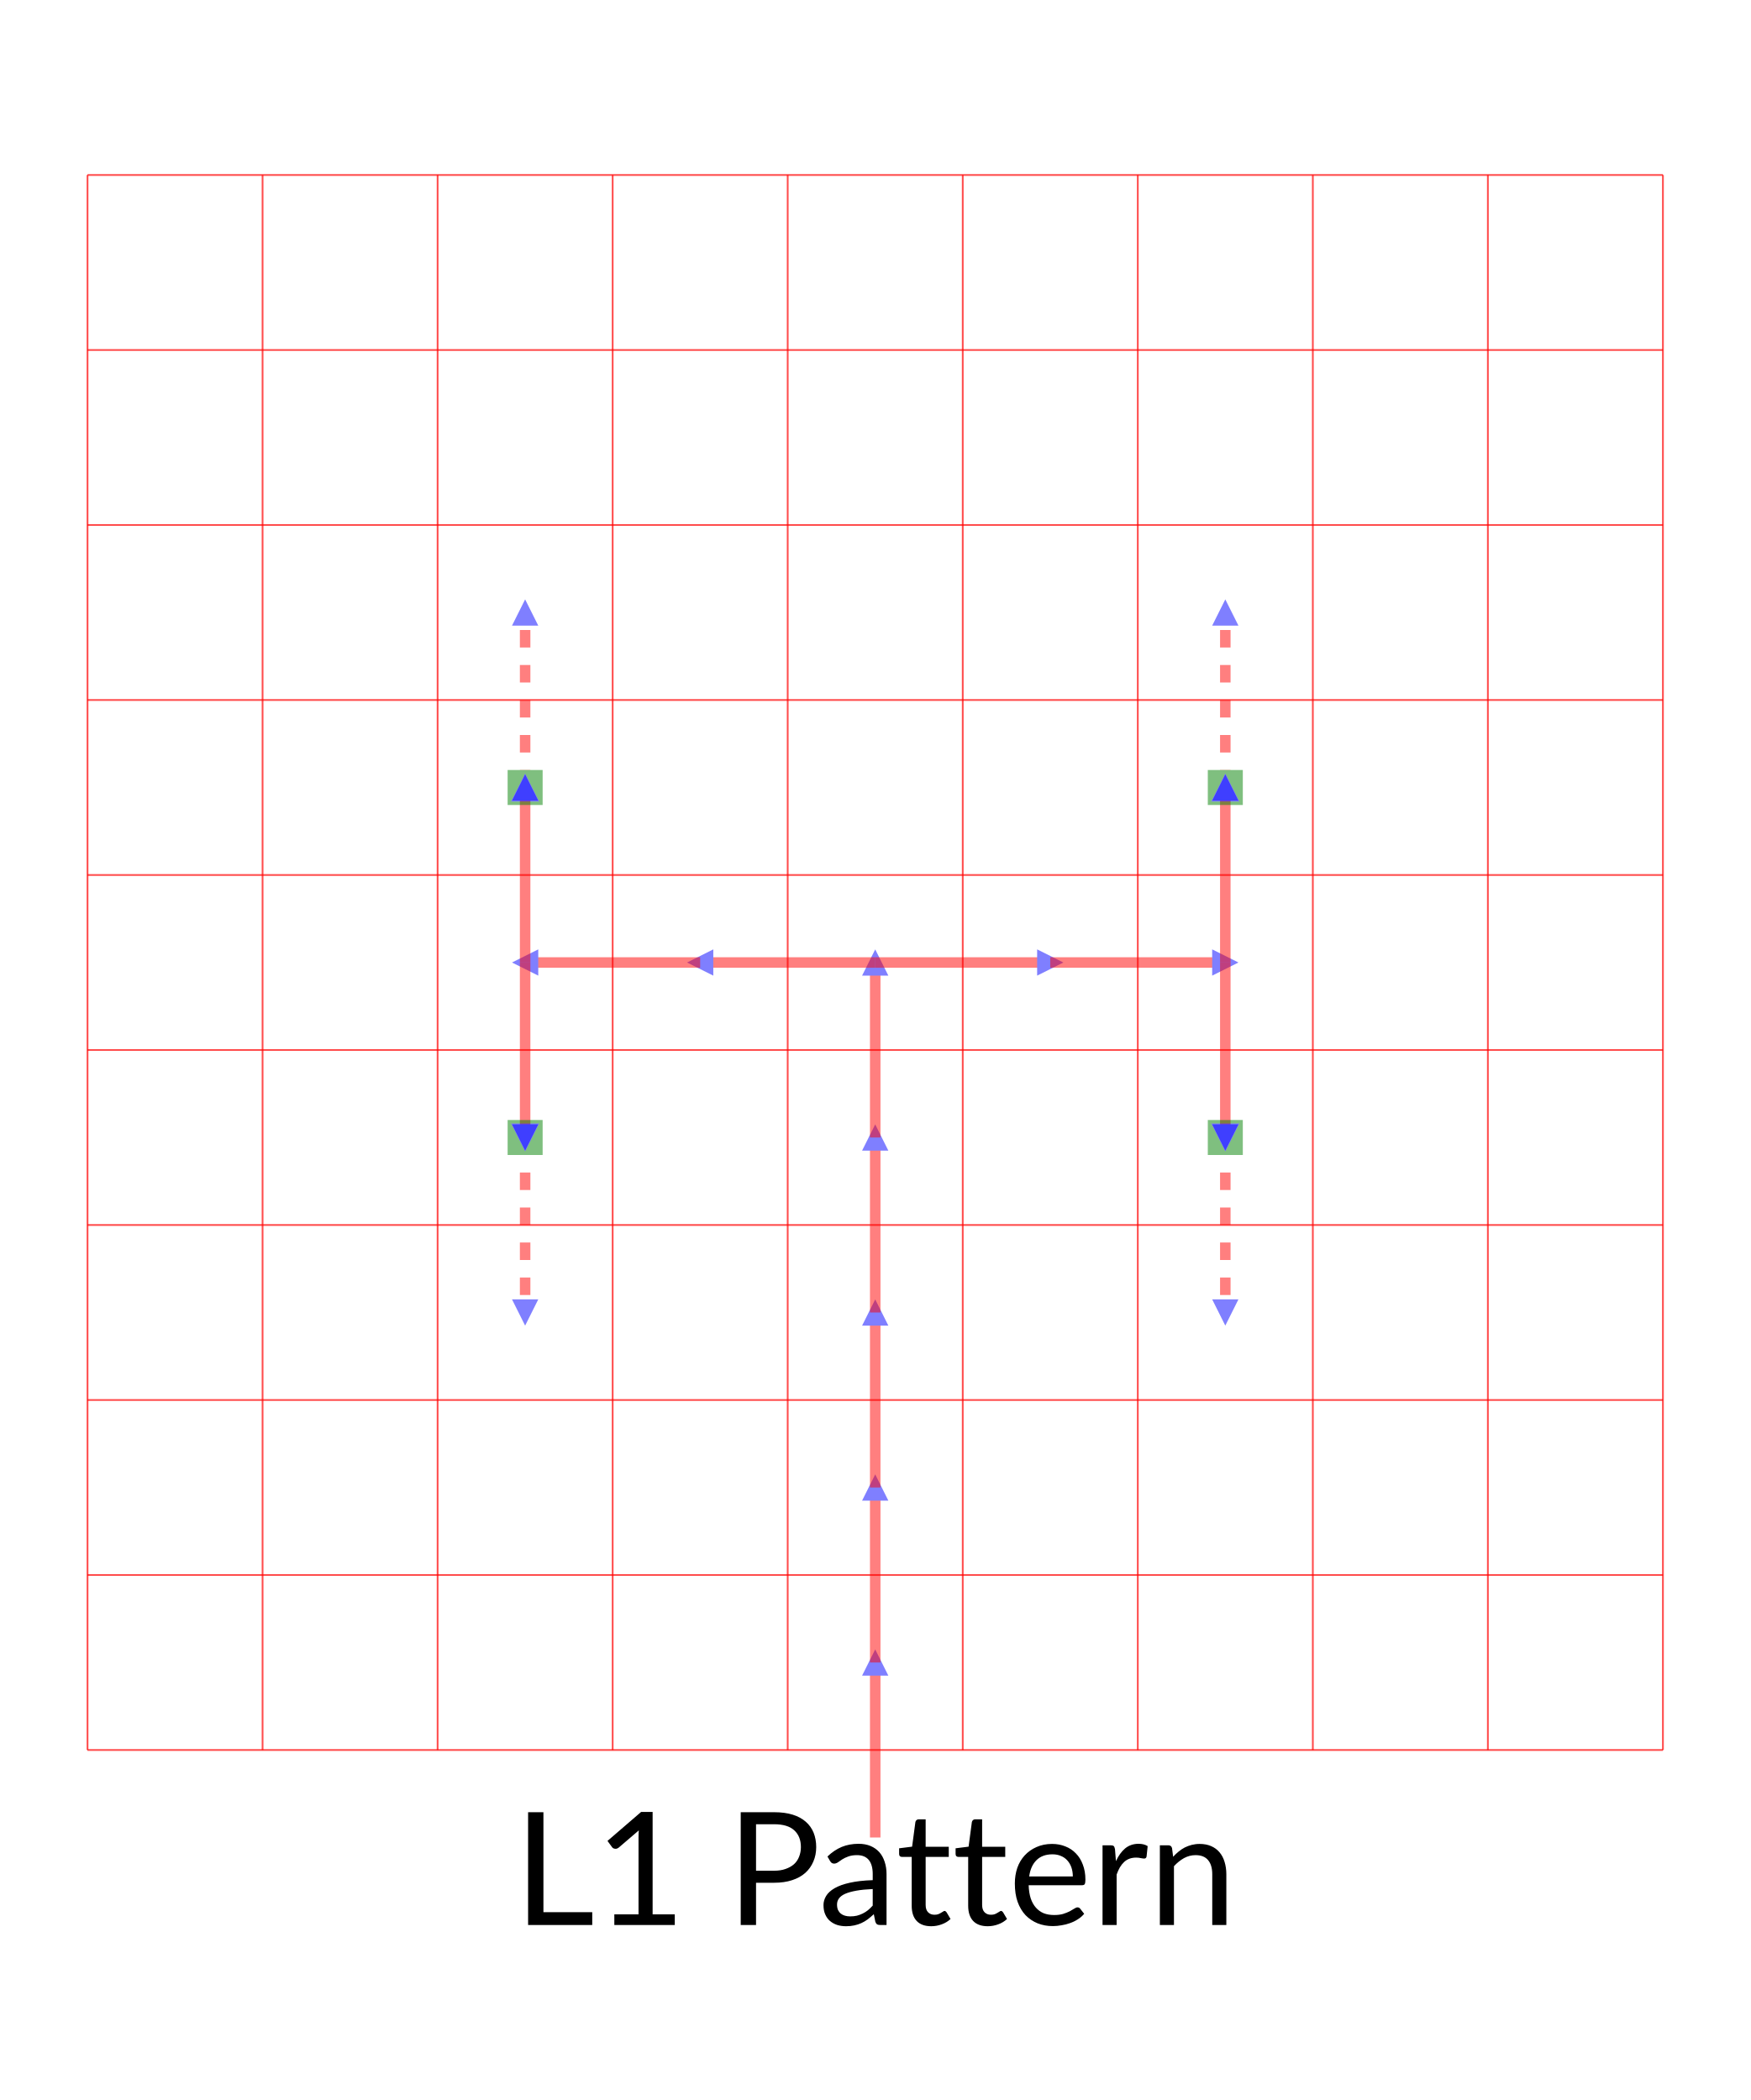
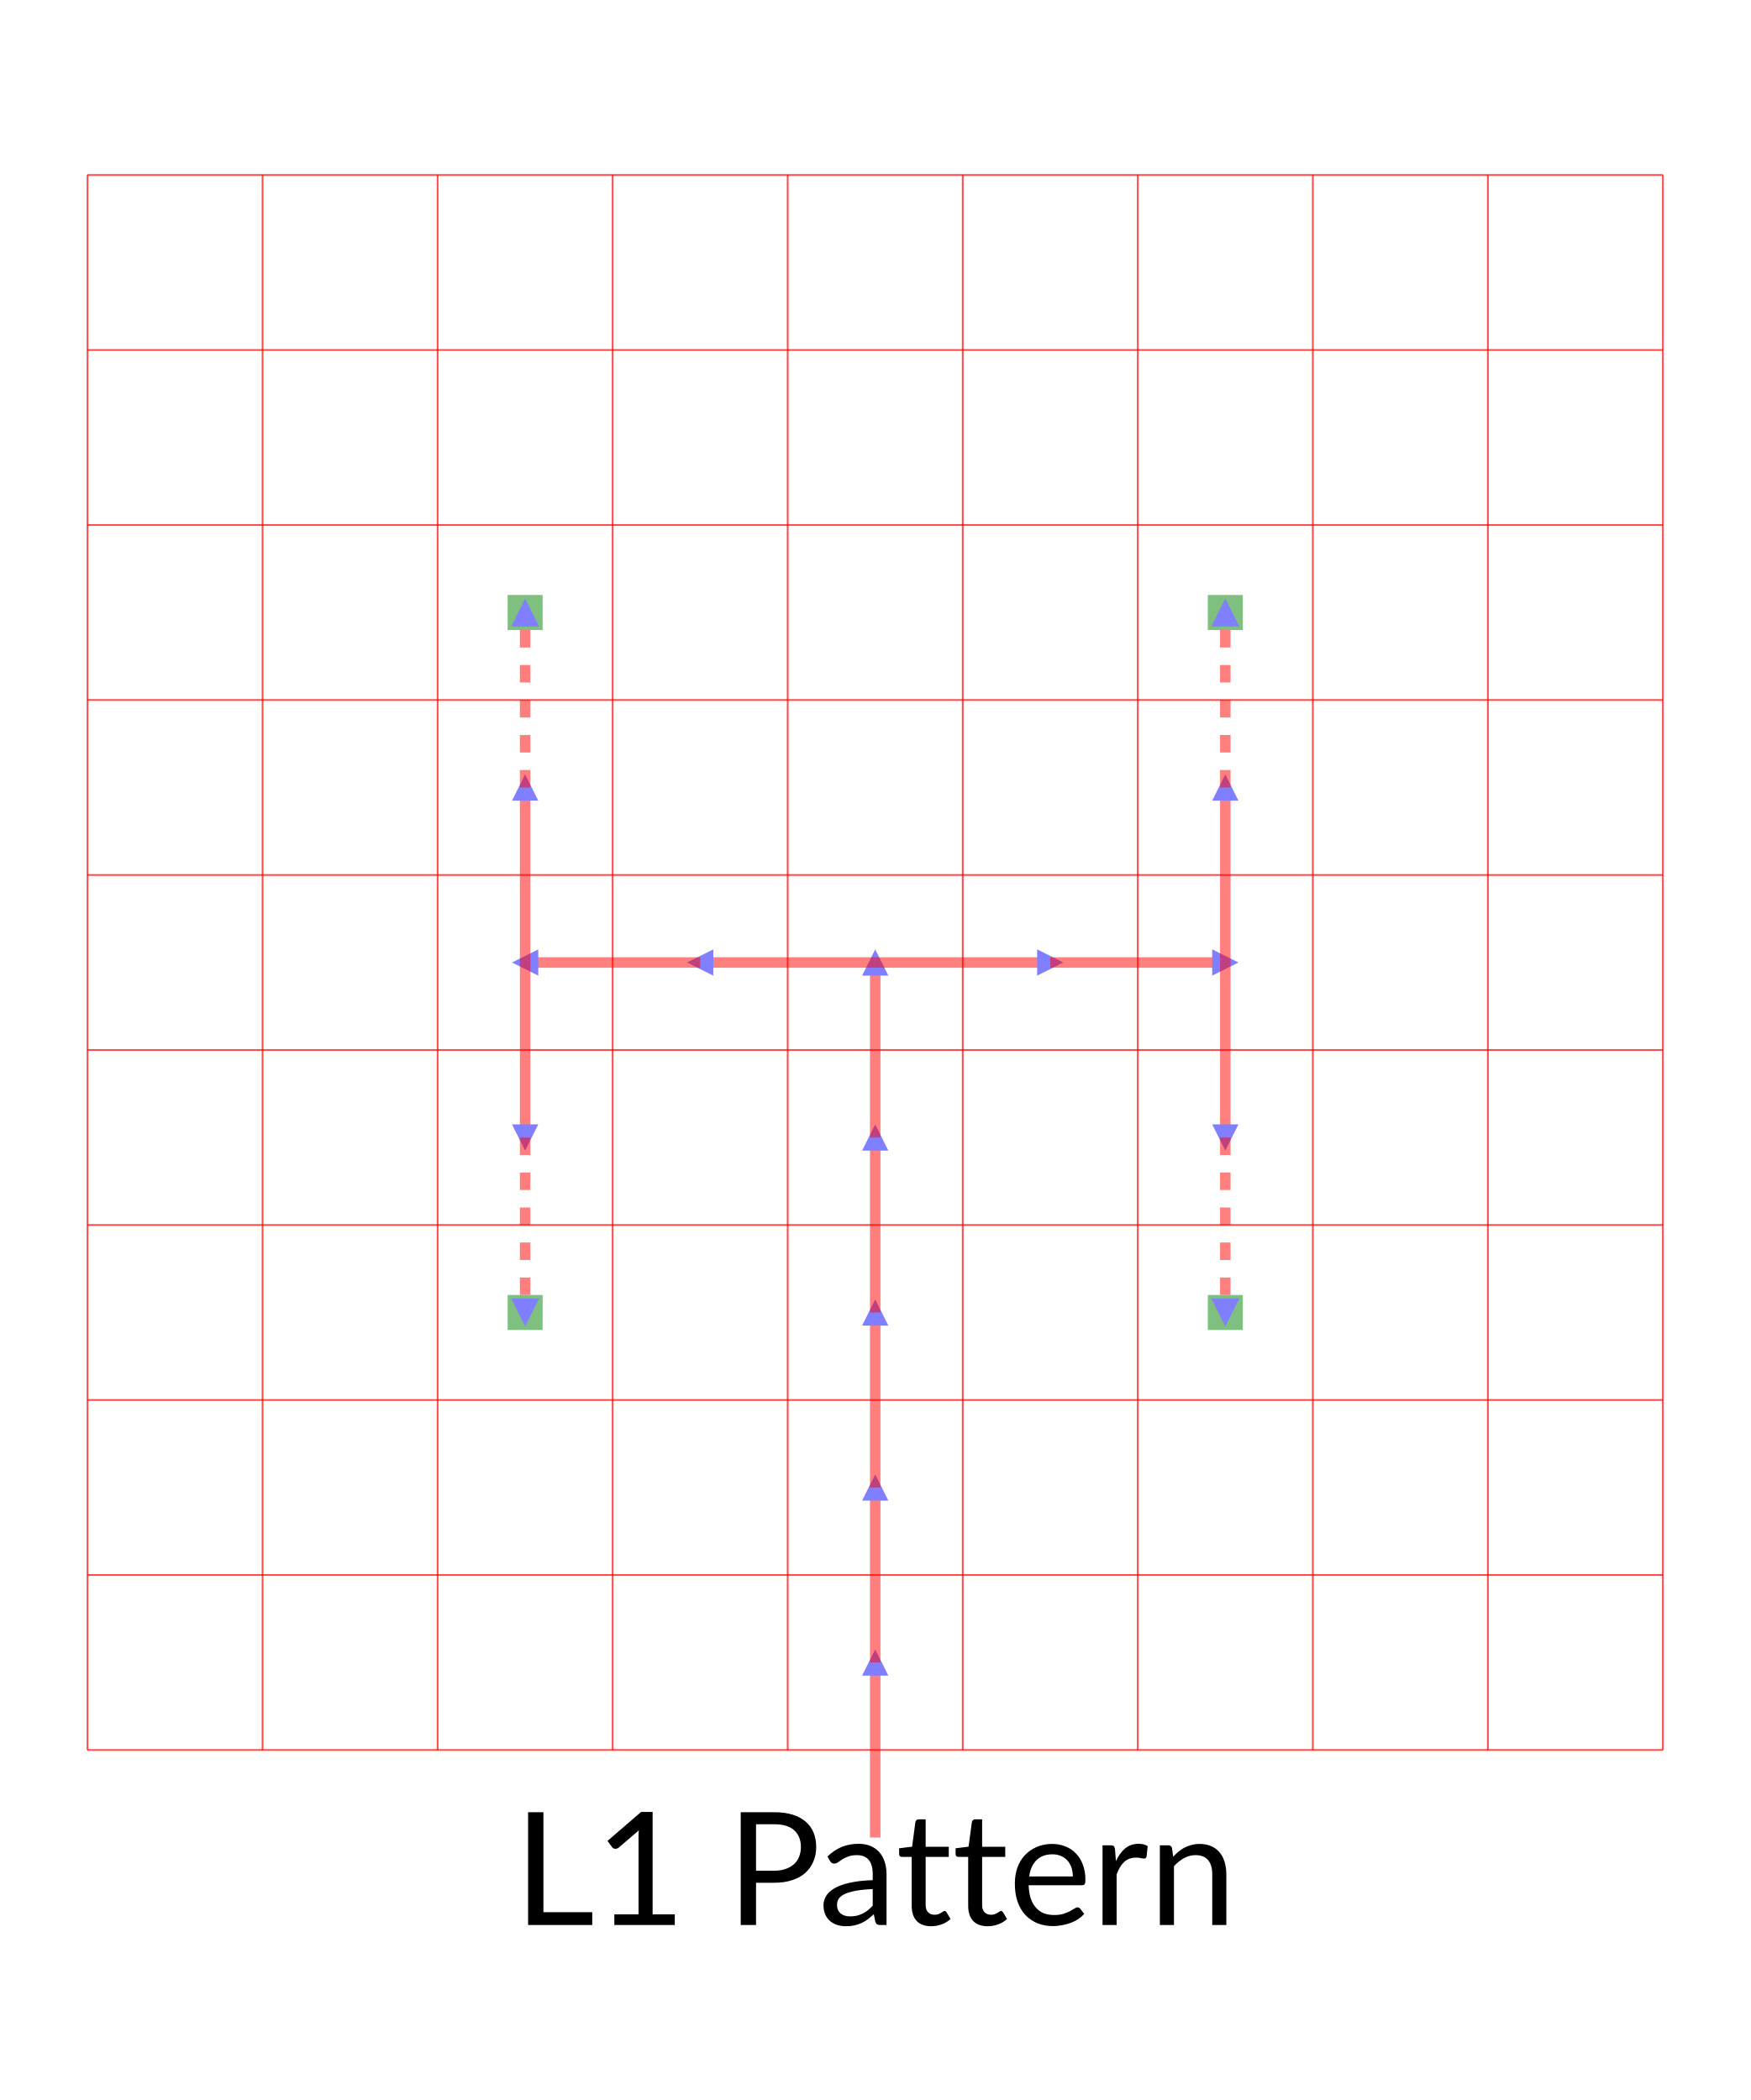
<svg xmlns="http://www.w3.org/2000/svg" baseProfile="full" height="240" version="1.1" viewBox="0,-210.0,200,240" width="200">
  <defs id="id5">
    <marker id="id1" markerHeight="10" markerUnits="strokeWidth" markerWidth="5" orient="auto" refX="30" refY="30" viewBox="0 0 120 120">
      <path d="M 0 0 L 60 30 L 0 60 z" fill="blue" />
    </marker>
    <marker id="id2" markerHeight="10" markerUnits="strokeWidth" markerWidth="5" orient="auto" viewBox="-15 -15 30 30">
      <rect fill="green" height="20" width="20" x="-10" y="-10" />
      <path d="M 8 0 L -8 8 L -8 -8 z" fill="blue" />
    </marker>
    <marker id="id3" markerHeight="10" markerUnits="strokeWidth" markerWidth="5" orient="auto" viewBox="-15 -15 30 30">
      <rect fill="green" height="20" width="20" x="-10" y="-10" />
      <path d="M 8 0 L -8 8 L -8 -8 z" fill="blue" />
    </marker>
    <marker id="id4" markerHeight="10" markerUnits="strokeWidth" markerWidth="5" orient="auto" viewBox="-15 -15 30 30">
      <line stroke="red" stroke-width="5px" x1="0" x2="0" y1="-15" y2="15" />
    </marker>
    <style type="text/css">
                text{font-family: Lato;}
                span{text-anchor: "middle"; alignment_baseline: "middle"}
                .gridLabels{fill: grey;font-style: italic;font-weight: 900}
                .gridmarker{stroke:red; stroke-width:0.2; opacity: 0.7;}
                
                .connection{ opacity: 0.5;
                            marker-end:url(#id1);
                            stroke-width:1.2;}
+                 .down{stroke-dasharray: 2;
+                     marker-end:url(#id3);}
                .up{stroke-dasharray: 2;
-                     marker-end:url(#id3);}
-                 .down{stroke-dasharray: 2;
                    marker-start:url(#id2);}
                .top{stroke-dasharray: 2;
                    marker-start:url(#id4);}
                .buffer{ filter: hue-rotate(90deg);
                          stroke-width:2; stroke-dasharray:1;}
                </style>
  </defs>
  <g id="markers" transform="scale(1,-1)">
    <line class="gridmarker" x1="10" x2="10" y1="10" y2="190" />
    <line class="gridmarker" x1="30" x2="30" y1="10" y2="190" />
    <line class="gridmarker" x1="50" x2="50" y1="10" y2="190" />
    <line class="gridmarker" x1="70" x2="70" y1="10" y2="190" />
    <line class="gridmarker" x1="90" x2="90" y1="10" y2="190" />
    <line class="gridmarker" x1="110" x2="110" y1="10" y2="190" />
    <line class="gridmarker" x1="130" x2="130" y1="10" y2="190" />
    <line class="gridmarker" x1="150" x2="150" y1="10" y2="190" />
    <line class="gridmarker" x1="170" x2="170" y1="10" y2="190" />
    <line class="gridmarker" x1="190" x2="190" y1="10" y2="190" />
    <line class="gridmarker" x1="10" x2="190" y1="10" y2="10" />
    <line class="gridmarker" x1="10" x2="190" y1="30" y2="30" />
    <line class="gridmarker" x1="10" x2="190" y1="50" y2="50" />
    <line class="gridmarker" x1="10" x2="190" y1="70" y2="70" />
    <line class="gridmarker" x1="10" x2="190" y1="90" y2="90" />
    <line class="gridmarker" x1="10" x2="190" y1="110" y2="110" />
    <line class="gridmarker" x1="10" x2="190" y1="130" y2="130" />
    <line class="gridmarker" x1="10" x2="190" y1="150" y2="150" />
    <line class="gridmarker" x1="10" x2="190" y1="170" y2="170" />
    <line class="gridmarker" x1="10" x2="190" y1="190" y2="190" />
  </g>
  <g id="main" transform="scale(1,-1)">
    <line class="connection same" stroke="red" x1="100" x2="100" y1="0" y2="20" />
    <line class="connection same" stroke="red" x1="100" x2="100" y1="20" y2="40" />
    <line class="connection same" stroke="red" x1="100" x2="100" y1="40" y2="60" />
    <line class="connection same" stroke="red" x1="100" x2="100" y1="60" y2="80" />
    <line class="connection same" stroke="red" x1="100" x2="100" y1="80" y2="100" />
    <line class="connection same" stroke="red" x1="100" x2="120" y1="100" y2="100" />
    <line class="connection same" stroke="red" x1="120" x2="140" y1="100" y2="100" />
    <line class="connection same" stroke="red" x1="140" x2="140" y1="100" y2="120" />
    <line class="connection down" stroke="red" x1="140" x2="140" y1="120" y2="140" />
    <line class="connection same" stroke="red" x1="140" x2="140" y1="100" y2="80" />
    <line class="connection down" stroke="red" x1="140" x2="140" y1="80" y2="60" />
    <line class="connection same" stroke="red" x1="100" x2="80" y1="100" y2="100" />
    <line class="connection same" stroke="red" x1="80" x2="60" y1="100" y2="100" />
    <line class="connection same" stroke="red" x1="60" x2="60" y1="100" y2="120" />
    <line class="connection down" stroke="red" x1="60" x2="60" y1="120" y2="140" />
    <line class="connection same" stroke="red" x1="60" x2="60" y1="100" y2="80" />
    <line class="connection down" stroke="red" x1="60" x2="60" y1="80" y2="60" />
    <g id="text">
      <text alignment-baseline="middle" class="moduleLabel" fill="black" font-size="18.0" text-anchor="middle" transform="scale(1,-1)" x="100.0" y="10.0">L1 Pattern</text>
    </g>
  </g>
</svg>
